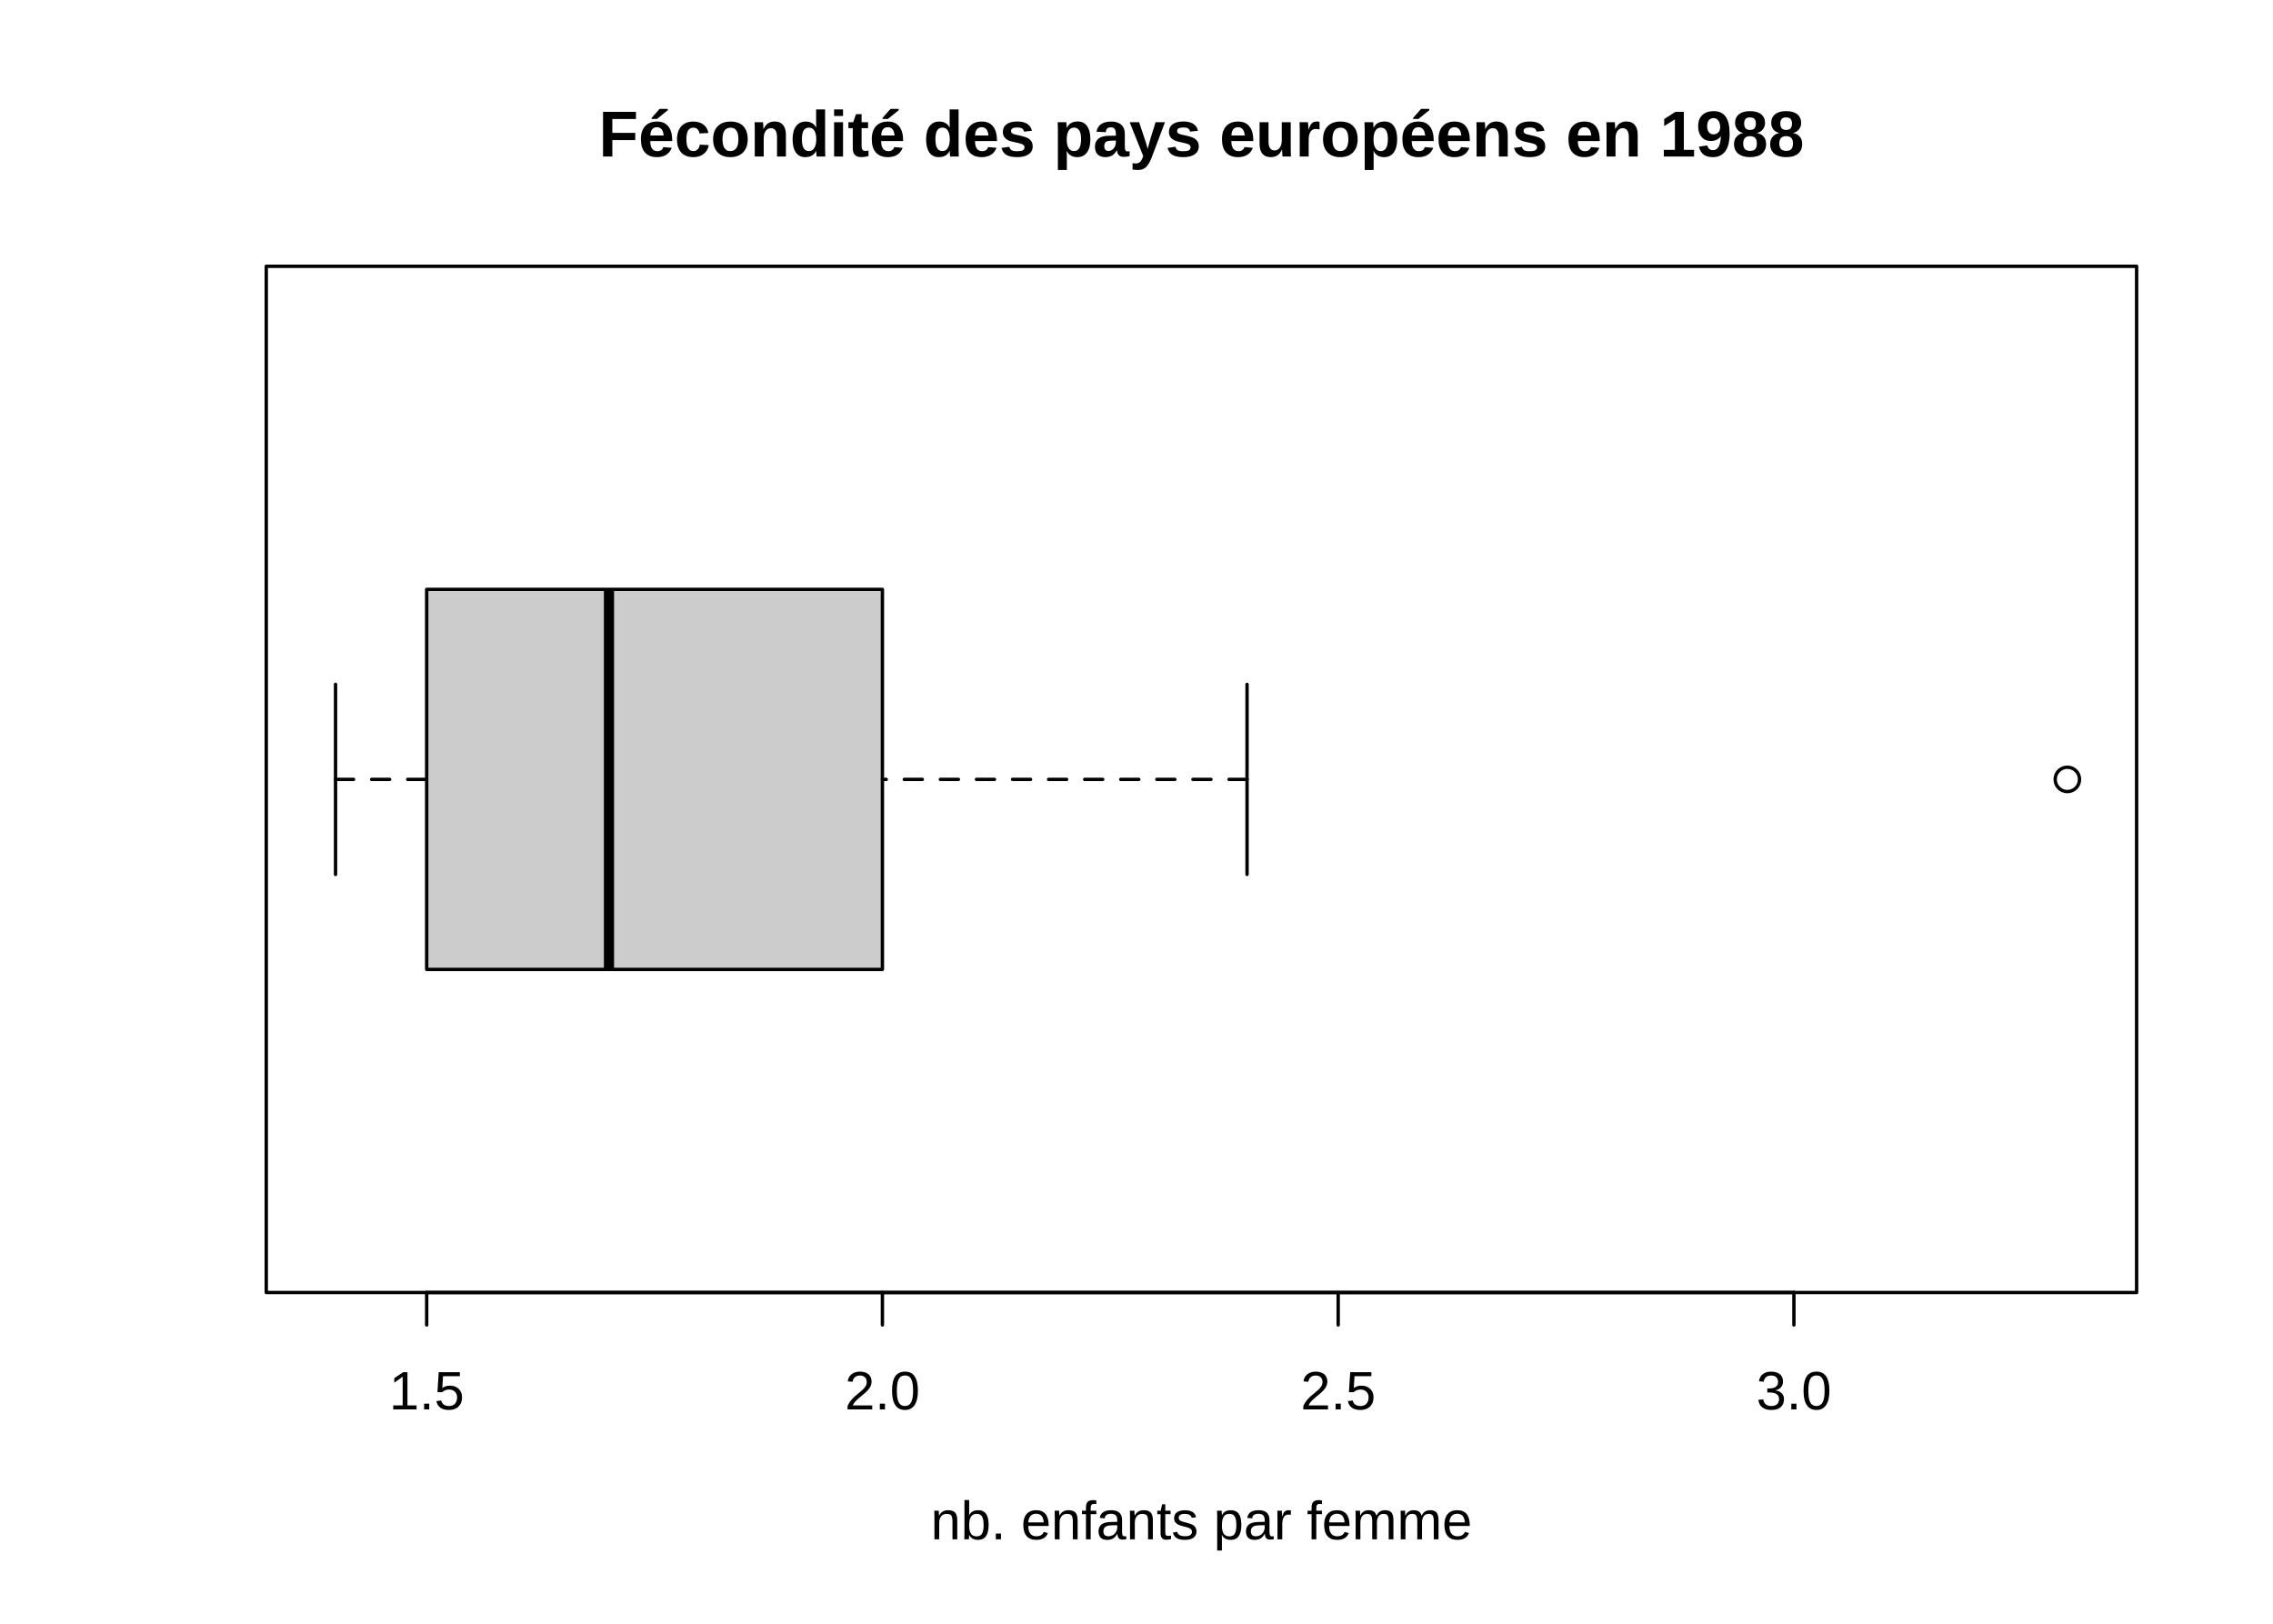
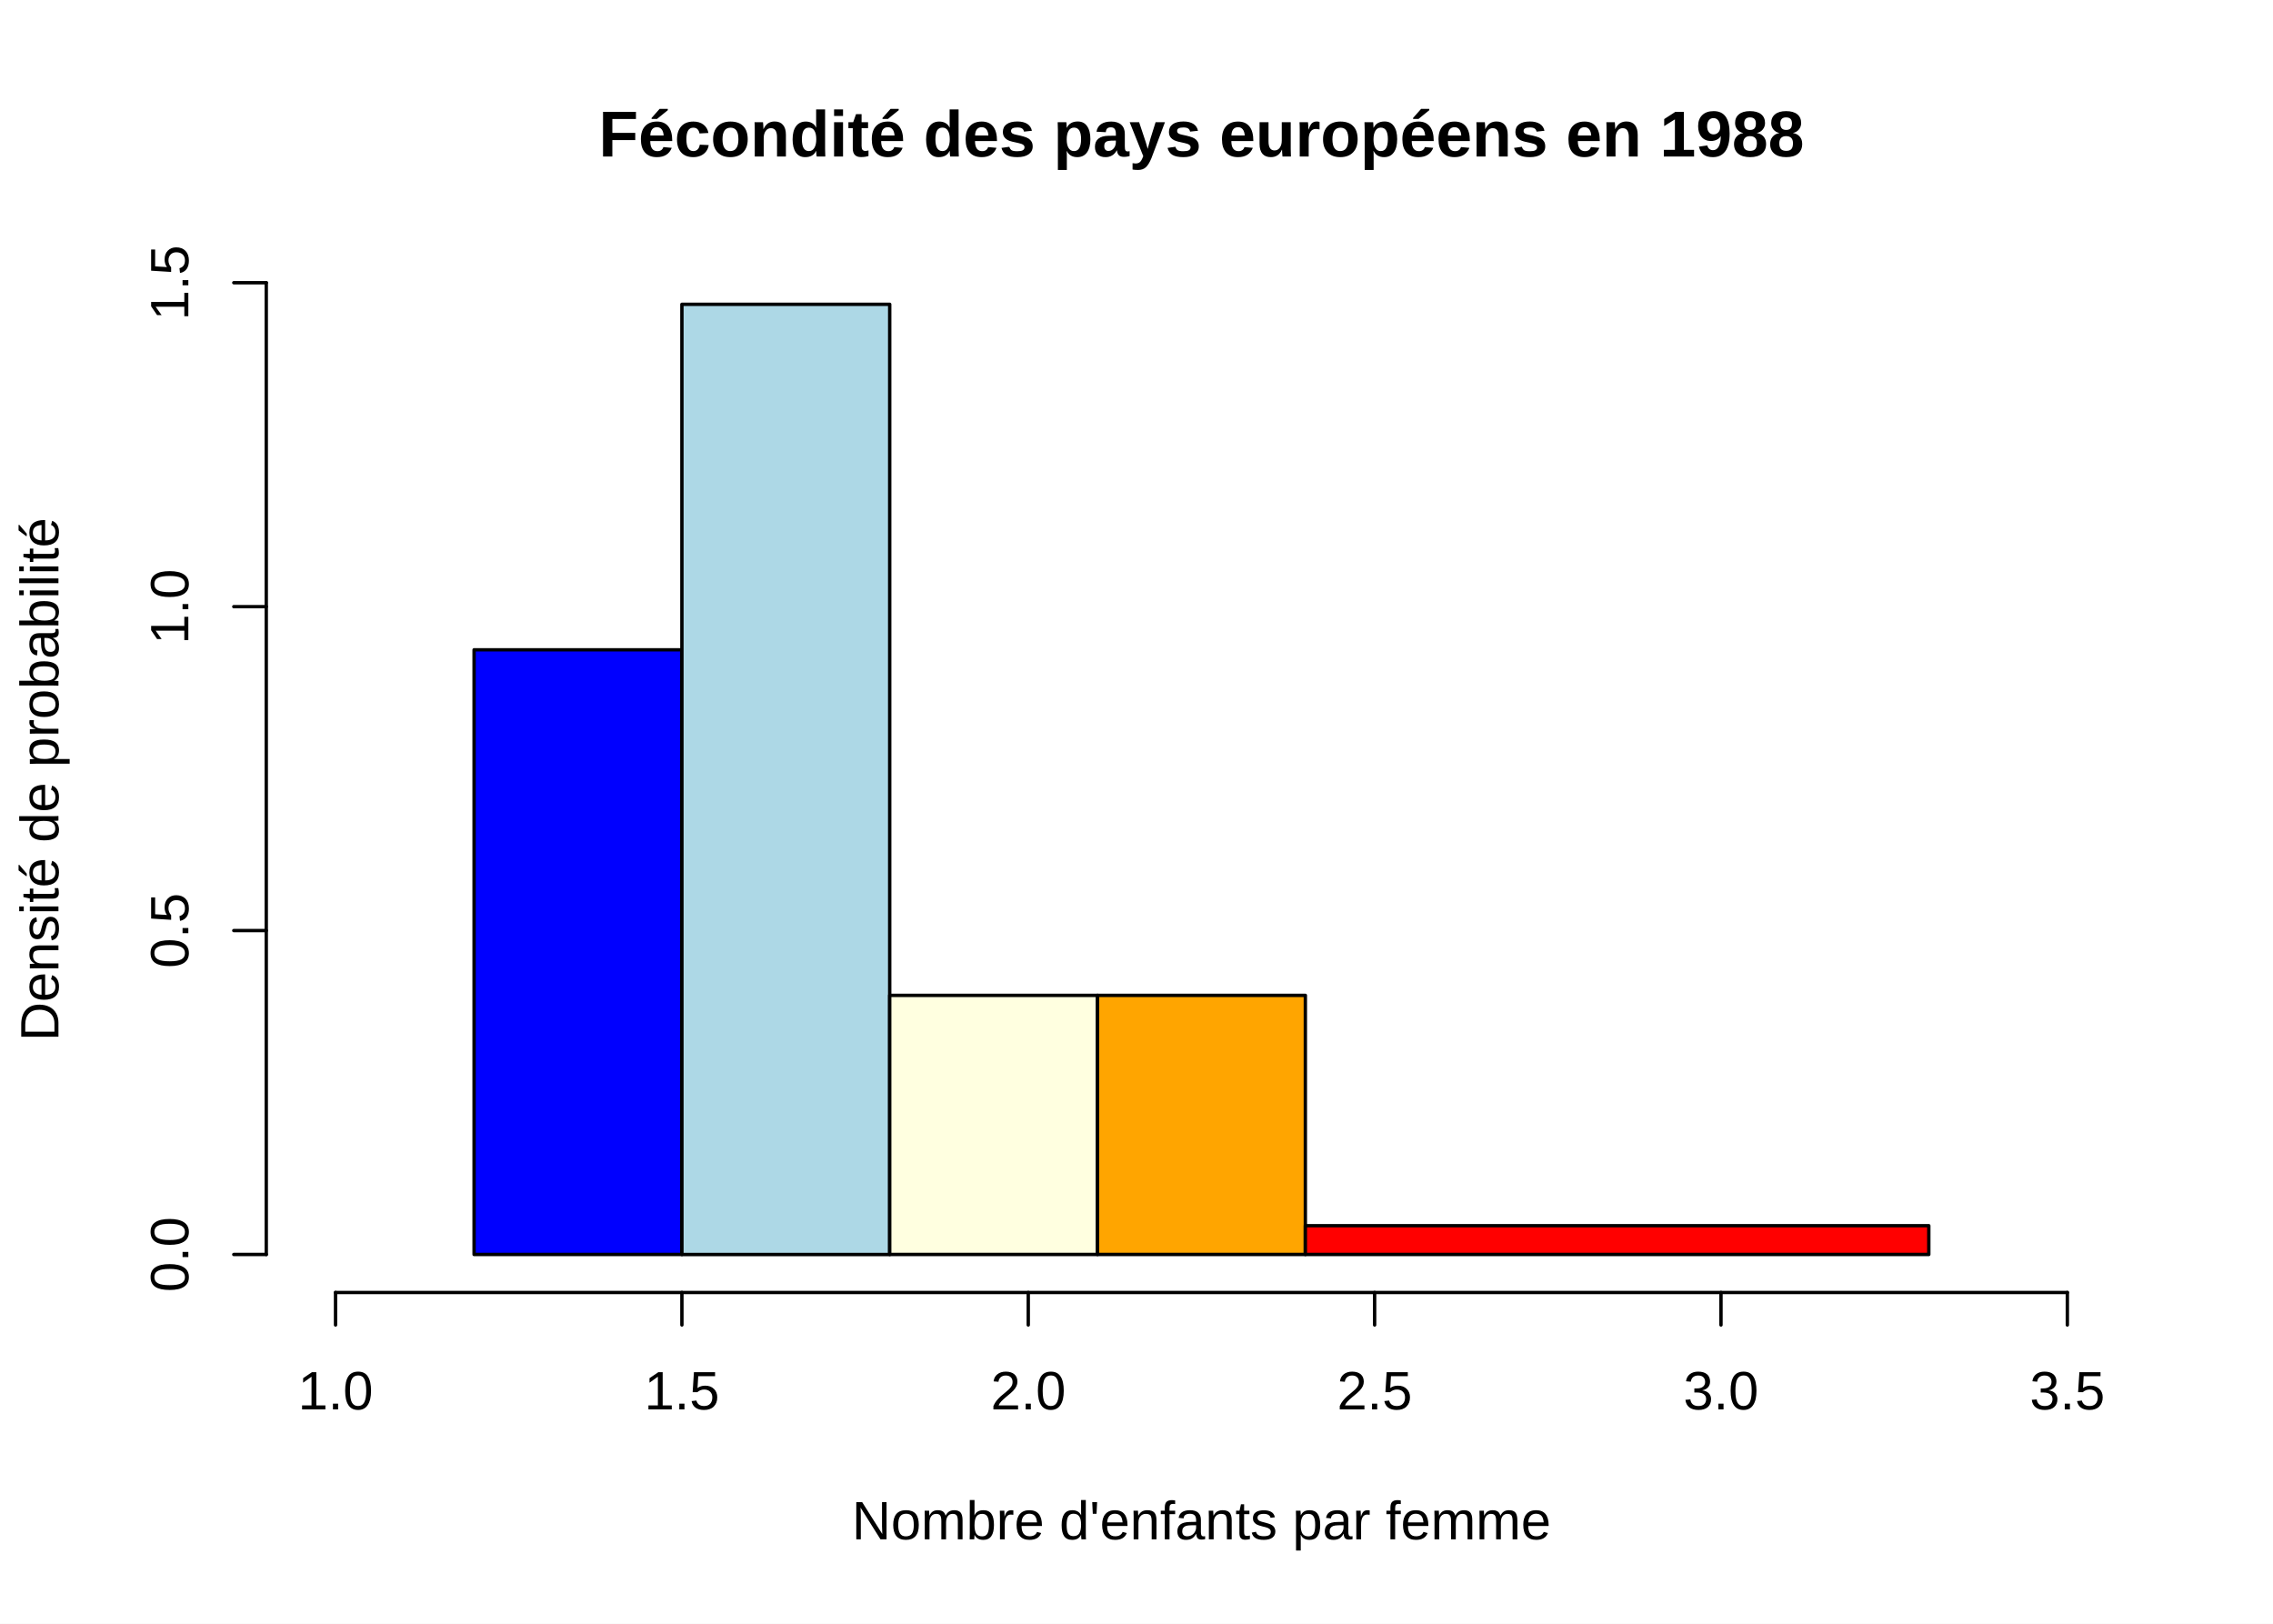
<svg xmlns="http://www.w3.org/2000/svg" class="svglite" width="504.00pt" height="360.00pt" viewBox="0 0 504.00 360.00">
  <defs>
    <style type="text/css">
    .svglite line, .svglite polyline, .svglite polygon, .svglite path, .svglite rect, .svglite circle {
      fill: none;
      stroke: #000000;
      stroke-linecap: round;
      stroke-linejoin: round;
      stroke-miterlimit: 10.00;
    }
  </style>
  </defs>
  <rect width="100%" height="100%" style="stroke: none; fill: #FFFFFF;" />
  <defs>
    <clipPath id="cpMC4wMHw1MDQuMDB8MC4wMHwzNjAuMDA=">
      <rect x="0.00" y="0.00" width="504.00" height="360.00" />
    </clipPath>
  </defs>
  <g clip-path="url(#cpMC4wMHw1MDQuMDB8MC4wMHwzNjAuMDA=)">
- </g>
+     <text x="266.40" y="34.70" text-anchor="middle" style="font-size: 14.40px; font-weight: bold; font-family: Arial;" textLength="267.18px" lengthAdjust="spacingAndGlyphs">Fécondité des pays européens en 1988</text>
+     <text x="266.40" y="341.28" text-anchor="middle" style="font-size: 12.00px; font-family: Arial;" textLength="155.02px" lengthAdjust="spacingAndGlyphs">Nombre d'enfants par femme</text>
+     <text transform="translate(12.96,172.80) rotate(-90)" text-anchor="middle" style="font-size: 12.00px; font-family: Arial;" textLength="116.07px" lengthAdjust="spacingAndGlyphs">Densité de probabilité</text>
+     <line x1="74.40" y1="286.56" x2="458.40" y2="286.56" style="stroke-width: 0.75;" />
+     <line x1="74.40" y1="286.56" x2="74.40" y2="293.76" style="stroke-width: 0.75;" />
+     <line x1="151.20" y1="286.56" x2="151.20" y2="293.76" style="stroke-width: 0.75;" />
+     <line x1="228.00" y1="286.56" x2="228.00" y2="293.76" style="stroke-width: 0.75;" />
+     <line x1="304.80" y1="286.56" x2="304.80" y2="293.76" style="stroke-width: 0.75;" />
+     <line x1="381.60" y1="286.56" x2="381.60" y2="293.76" style="stroke-width: 0.75;" />
+     <line x1="458.40" y1="286.56" x2="458.40" y2="293.76" style="stroke-width: 0.75;" />
+     <text x="74.40" y="312.48" text-anchor="middle" style="font-size: 12.00px; font-family: Arial;" textLength="16.68px" lengthAdjust="spacingAndGlyphs">1.0</text>
+     <text x="151.20" y="312.48" text-anchor="middle" style="font-size: 12.00px; font-family: Arial;" textLength="16.68px" lengthAdjust="spacingAndGlyphs">1.5</text>
+     <text x="228.00" y="312.48" text-anchor="middle" style="font-size: 12.00px; font-family: Arial;" textLength="16.68px" lengthAdjust="spacingAndGlyphs">2.0</text>
+     <text x="304.80" y="312.48" text-anchor="middle" style="font-size: 12.00px; font-family: Arial;" textLength="16.68px" lengthAdjust="spacingAndGlyphs">2.5</text>
+     <text x="381.60" y="312.48" text-anchor="middle" style="font-size: 12.00px; font-family: Arial;" textLength="16.68px" lengthAdjust="spacingAndGlyphs">3.0</text>
+     <text x="458.40" y="312.48" text-anchor="middle" style="font-size: 12.00px; font-family: Arial;" textLength="16.68px" lengthAdjust="spacingAndGlyphs">3.5</text>
+     <line x1="59.04" y1="278.13" x2="59.04" y2="62.68" style="stroke-width: 0.75;" />
+     <line x1="59.04" y1="278.13" x2="51.84" y2="278.13" style="stroke-width: 0.75;" />
+     <line x1="59.04" y1="206.32" x2="51.84" y2="206.32" style="stroke-width: 0.75;" />
+     <line x1="59.04" y1="134.50" x2="51.84" y2="134.50" style="stroke-width: 0.75;" />
+     <line x1="59.04" y1="62.68" x2="51.84" y2="62.68" style="stroke-width: 0.75;" />
+     <text transform="translate(41.76,278.13) rotate(-90)" text-anchor="middle" style="font-size: 12.00px; font-family: Arial;" textLength="16.68px" lengthAdjust="spacingAndGlyphs">0.0</text>
+     <text transform="translate(41.76,206.32) rotate(-90)" text-anchor="middle" style="font-size: 12.00px; font-family: Arial;" textLength="16.68px" lengthAdjust="spacingAndGlyphs">0.5</text>
+     <text transform="translate(41.76,134.50) rotate(-90)" text-anchor="middle" style="font-size: 12.00px; font-family: Arial;" textLength="16.68px" lengthAdjust="spacingAndGlyphs">1.0</text>
+     <text transform="translate(41.76,62.68) rotate(-90)" text-anchor="middle" style="font-size: 12.00px; font-family: Arial;" textLength="16.68px" lengthAdjust="spacingAndGlyphs">1.5</text>
+   </g>
  <defs>
    <clipPath id="cpNTkuMDR8NDczLjc2fDU5LjA0fDI4Ni41Ng==">
      <rect x="59.04" y="59.04" width="414.72" height="227.52" />
    </clipPath>
  </defs>
  <g clip-path="url(#cpNTkuMDR8NDczLjc2fDU5LjA0fDI4Ni41Ng==)">
-     <polygon points="94.61,214.93 94.61,130.67 195.66,130.67 195.66,214.93 " style="stroke-width: 0.75; stroke: none; fill: #CCCCCC;" />
-     <line x1="135.03" y1="214.93" x2="135.03" y2="130.67" style="stroke-width: 2.25; stroke-linecap: butt;" />
-     <line x1="74.40" y1="172.80" x2="94.61" y2="172.80" style="stroke-width: 0.75; stroke-dasharray: 4.00,4.00;" />
-     <line x1="276.51" y1="172.80" x2="195.66" y2="172.80" style="stroke-width: 0.75; stroke-dasharray: 4.00,4.00;" />
-     <line x1="74.40" y1="193.87" x2="74.40" y2="151.73" style="stroke-width: 0.75;" />
-     <line x1="276.51" y1="193.87" x2="276.51" y2="151.73" style="stroke-width: 0.75;" />
-     <polyline points="94.61,214.93 94.61,130.67 195.66,130.67 195.66,214.93 94.61,214.93 " style="stroke-width: 0.75;" />
-     <circle cx="458.40" cy="172.80" r="2.70" style="stroke-width: 0.75;" />
-   </g>
-   <g clip-path="url(#cpMC4wMHw1MDQuMDB8MC4wMHwzNjAuMDA=)">
-     <line x1="94.61" y1="286.56" x2="397.77" y2="286.56" style="stroke-width: 0.75;" />
-     <line x1="94.61" y1="286.56" x2="94.61" y2="293.76" style="stroke-width: 0.75;" />
-     <line x1="195.66" y1="286.56" x2="195.66" y2="293.76" style="stroke-width: 0.75;" />
-     <line x1="296.72" y1="286.56" x2="296.72" y2="293.76" style="stroke-width: 0.75;" />
-     <line x1="397.77" y1="286.56" x2="397.77" y2="293.76" style="stroke-width: 0.75;" />
-     <text x="94.61" y="312.48" text-anchor="middle" style="font-size: 12.00px; font-family: Arial;" textLength="16.68px" lengthAdjust="spacingAndGlyphs">1.5</text>
-     <text x="195.66" y="312.48" text-anchor="middle" style="font-size: 12.00px; font-family: Arial;" textLength="16.68px" lengthAdjust="spacingAndGlyphs">2.0</text>
-     <text x="296.72" y="312.48" text-anchor="middle" style="font-size: 12.00px; font-family: Arial;" textLength="16.68px" lengthAdjust="spacingAndGlyphs">2.5</text>
-     <text x="397.77" y="312.48" text-anchor="middle" style="font-size: 12.00px; font-family: Arial;" textLength="16.68px" lengthAdjust="spacingAndGlyphs">3.0</text>
-     <text x="266.40" y="34.70" text-anchor="middle" style="font-size: 14.40px; font-weight: bold; font-family: Arial;" textLength="267.18px" lengthAdjust="spacingAndGlyphs">Fécondité des pays européens en 1988</text>
-     <text x="266.40" y="341.28" text-anchor="middle" style="font-size: 12.00px; font-family: Arial;" textLength="120.06px" lengthAdjust="spacingAndGlyphs">nb. enfants par femme</text>
-     <polyline points="59.04,286.56 473.76,286.56 473.76,59.04 59.04,59.04 59.04,286.56 " style="stroke-width: 0.75;" />
+     <rect x="105.12" y="144.07" width="46.08" height="134.06" style="stroke-width: 0.75; fill: #0000FF;" />
+     <rect x="151.20" y="67.47" width="46.08" height="210.67" style="stroke-width: 0.75; fill: #ADD8E6;" />
+     <rect x="197.28" y="220.68" width="46.08" height="57.45" style="stroke-width: 0.75; fill: #FFFFE0;" />
+     <rect x="243.36" y="220.68" width="46.08" height="57.45" style="stroke-width: 0.75; fill: #FFA500;" />
+     <rect x="289.44" y="271.75" width="138.24" height="6.38" style="stroke-width: 0.75; fill: #FF0000;" />
  </g>
</svg>
